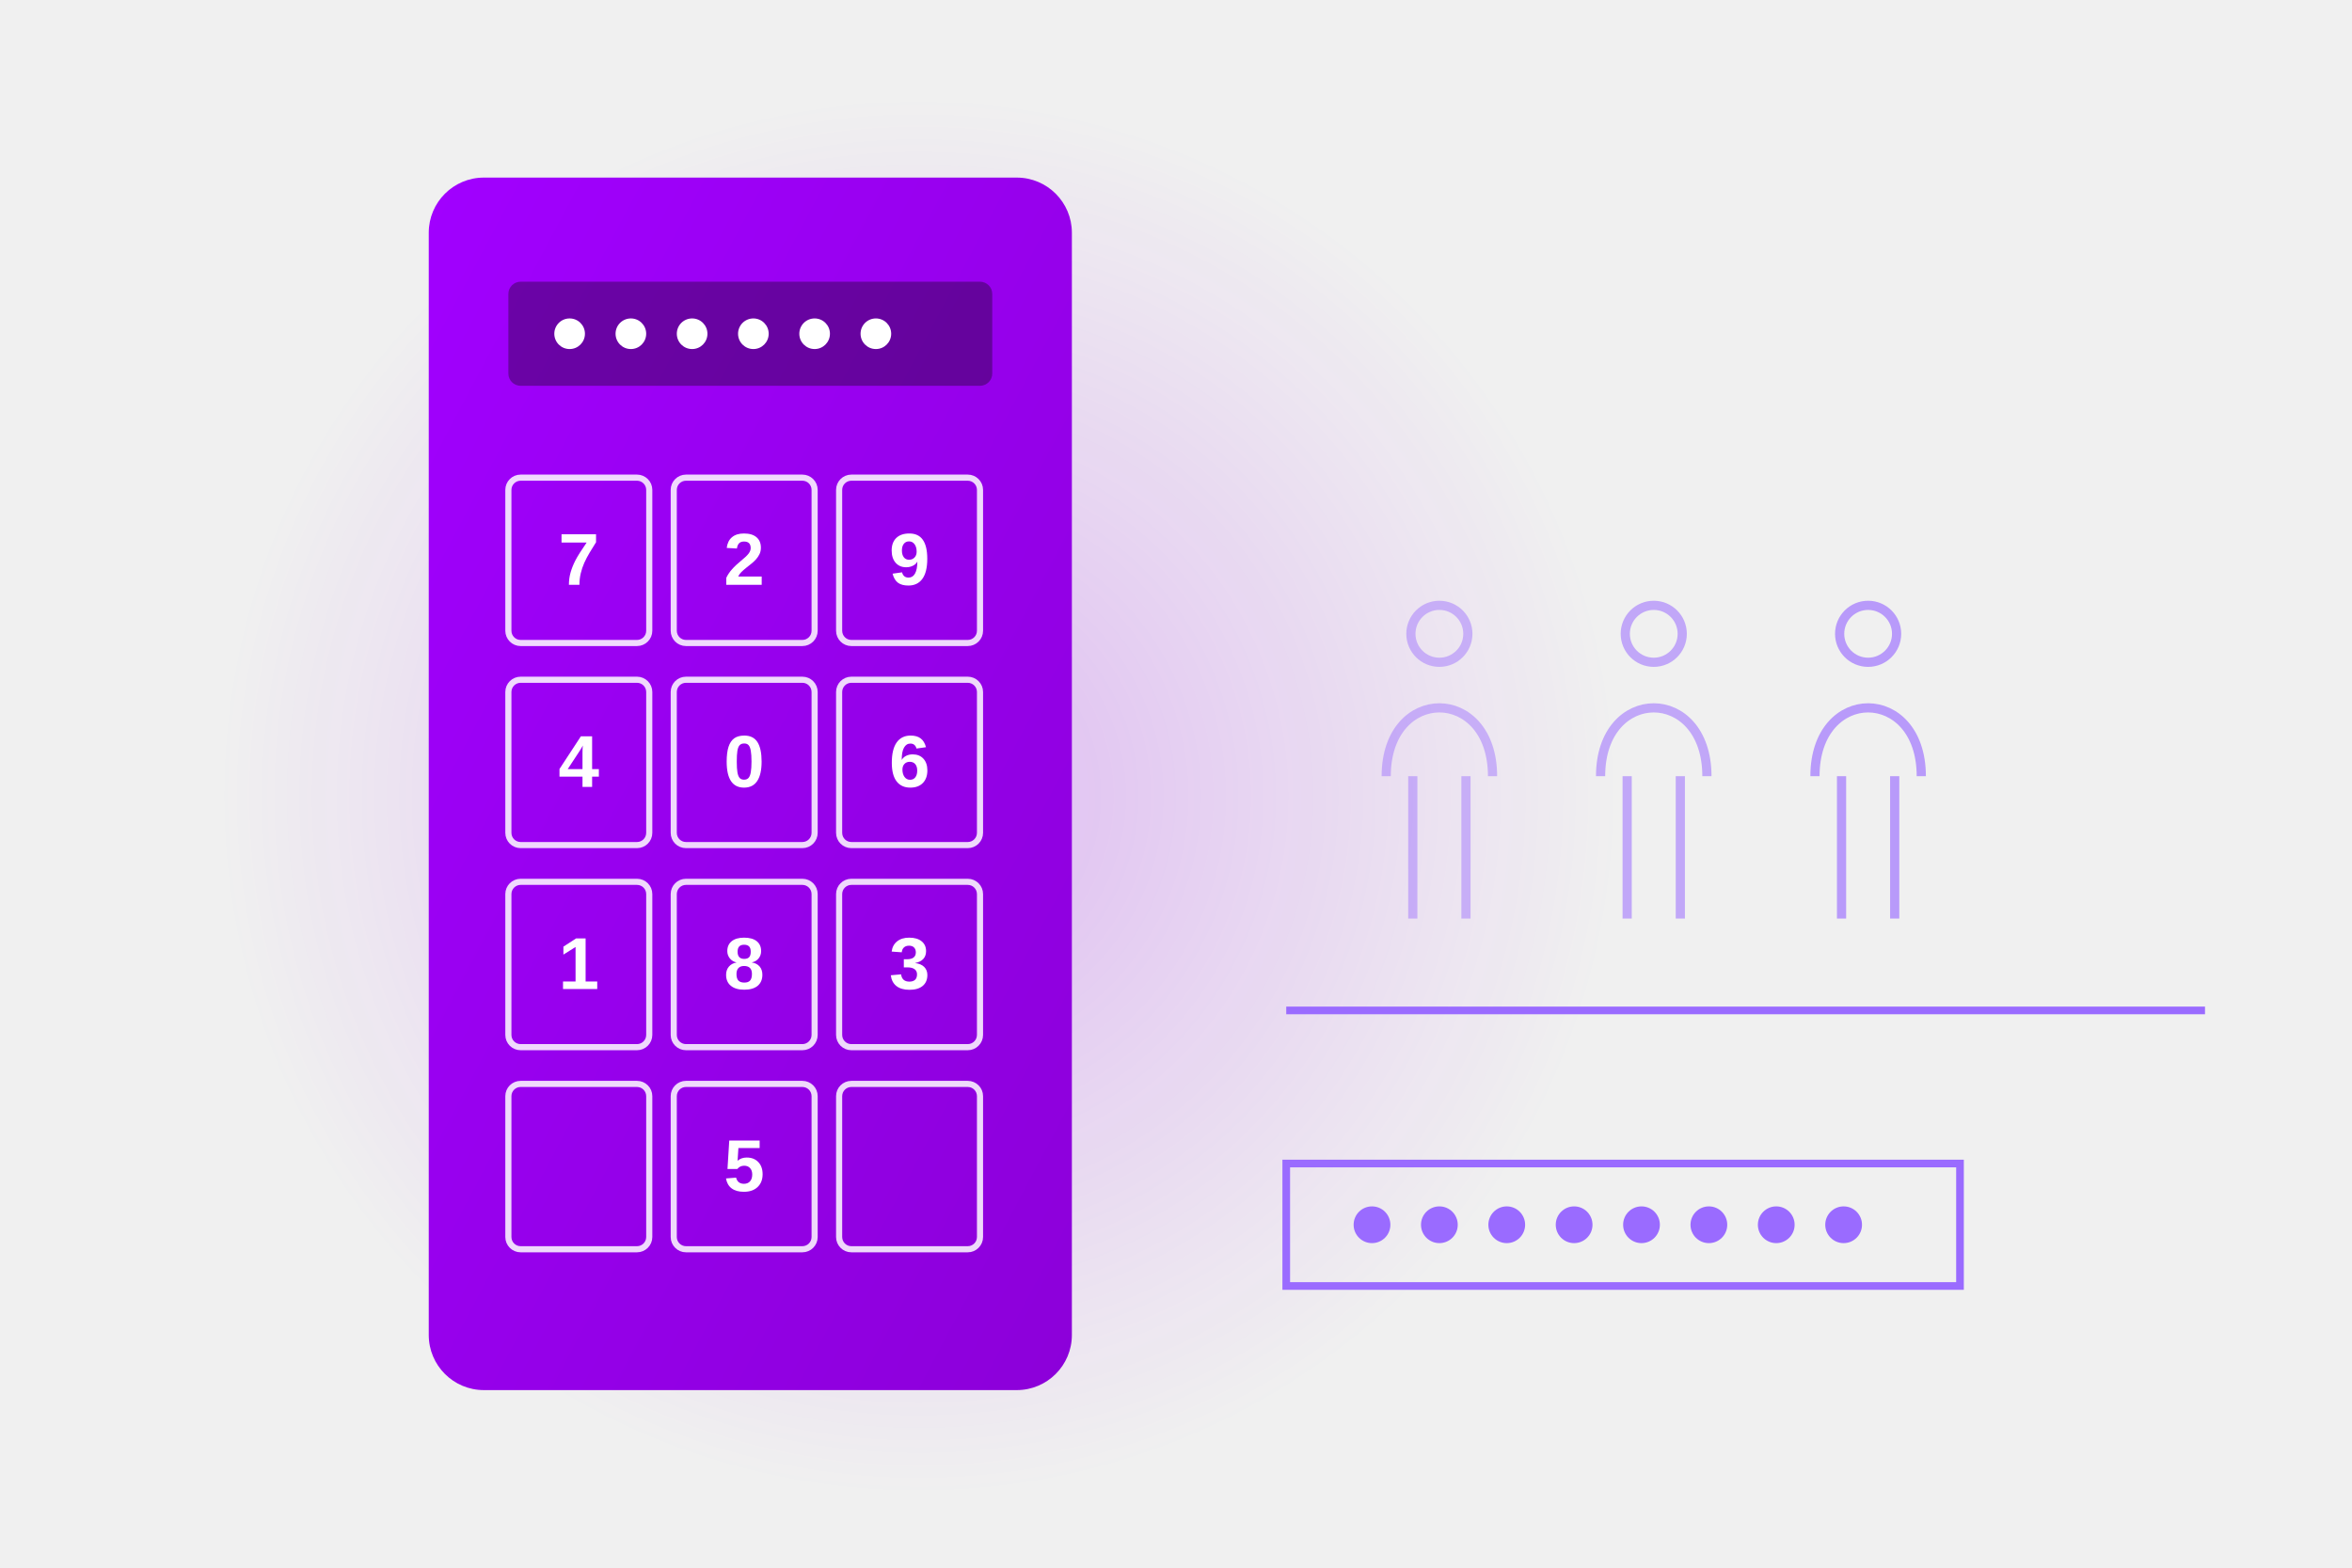
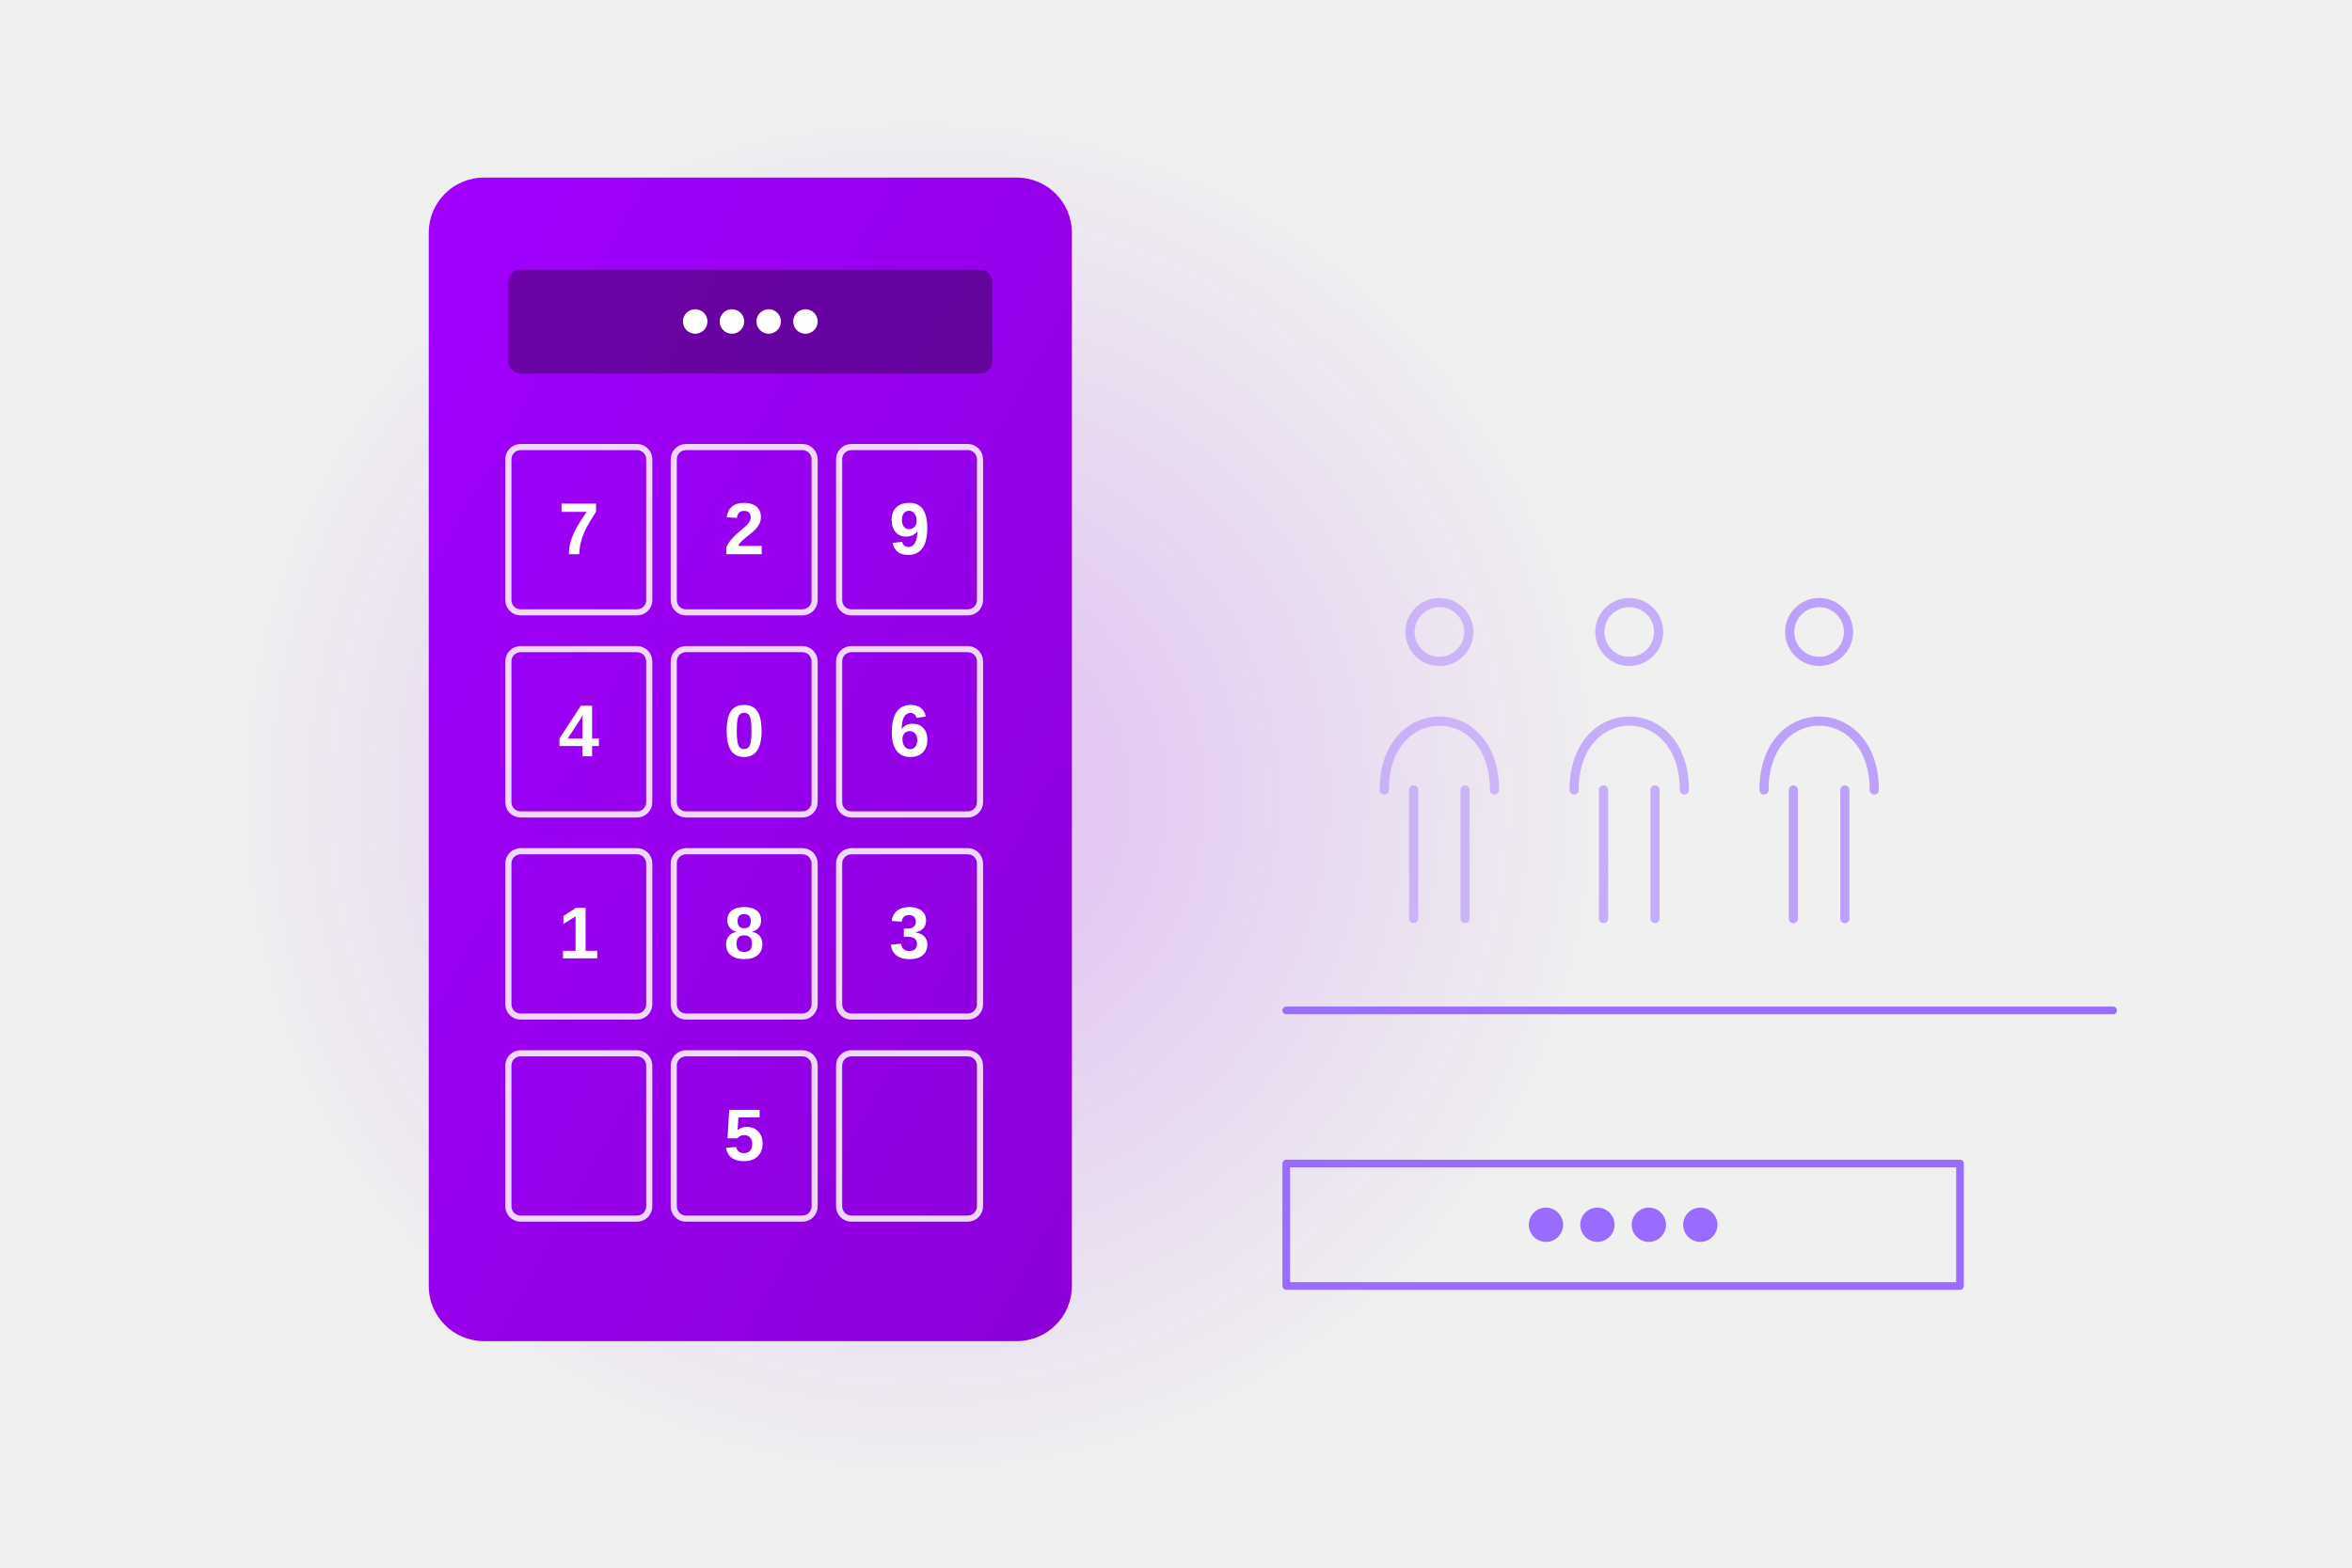
<svg xmlns="http://www.w3.org/2000/svg" width="768" height="512" viewBox="0 0 768 512" preserveAspectRatio="xMidYMid meet">
  <defs>
    <linearGradient id="g" x1="0" y1="0" x2="1" y2="1">
      <stop offset="0" stop-color="#A100FF" />
      <stop offset="1" stop-color="#8C00D9" />
    </linearGradient>
    <radialGradient id="glow" cx="0.5" cy="0.5" r="0.5">
      <stop offset="0" stop-color="#A100FF" stop-opacity="0.22" />
      <stop offset="1" stop-color="#A100FF" stop-opacity="0" />
    </radialGradient>
  </defs>
  <circle cx="300" cy="260" r="230" fill="url(#glow)" />
-   <g opacity="0.45">
-     <circle cx="470" cy="207.0" r="9.3" fill="none" stroke="#9A6BFF" stroke-width="3" />
-     <path d="M452.64 253.5 C452.64 223.74 487.36 223.74 487.36 253.5" fill="none" stroke="#9A6BFF" stroke-width="3" />
-     <path d="M461.32 253.5 V300 M478.68 253.5 V300" fill="none" stroke="#9A6BFF" stroke-width="3" />
-   </g>
-   <g opacity="0.55">
-     <circle cx="540" cy="207.0" r="9.3" fill="none" stroke="#9A6BFF" stroke-width="3" />
-     <path d="M522.64 253.5 C522.64 223.74 557.36 223.74 557.36 253.5" fill="none" stroke="#9A6BFF" stroke-width="3" />
-     <path d="M531.32 253.5 V300 M548.68 253.5 V300" fill="none" stroke="#9A6BFF" stroke-width="3" />
-   </g>
-   <g opacity="0.65">
-     <circle cx="610" cy="207.0" r="9.3" fill="none" stroke="#9A6BFF" stroke-width="3" />
-     <path d="M592.64 253.5 C592.64 223.74 627.36 223.74 627.36 253.5" fill="none" stroke="#9A6BFF" stroke-width="3" />
-     <path d="M601.32 253.5 V300 M618.68 253.5 V300" fill="none" stroke="#9A6BFF" stroke-width="3" />
-   </g>
-   <path d="M420 330 H720" stroke="#9A6BFF" stroke-width="2.5" />
-   <rect x="140" y="58" width="210" height="396" rx="18" fill="url(#g)" />
-   <rect x="166" y="92" width="158" height="34" rx="4" fill="#0A0A0A" opacity="0.35" />
-   <circle cx="186" cy="109" r="5" fill="#FFFFFF" />
-   <circle cx="206" cy="109" r="5" fill="#FFFFFF" />
-   <circle cx="226" cy="109" r="5" fill="#FFFFFF" />
-   <circle cx="246" cy="109" r="5" fill="#FFFFFF" />
-   <circle cx="266" cy="109" r="5" fill="#FFFFFF" />
-   <circle cx="286" cy="109" r="5" fill="#FFFFFF" />
-   <rect x="166" y="156" width="46" height="54" rx="4" fill="none" stroke="#FFFFFF" stroke-width="2" opacity="0.85" />
-   <text x="189" y="191" text-anchor="middle" font-family="Arial, Helvetica, sans-serif" font-weight="700" font-size="24" fill="#FFFFFF">7</text>
-   <rect x="220" y="156" width="46" height="54" rx="4" fill="none" stroke="#FFFFFF" stroke-width="2" opacity="0.85" />
-   <text x="243" y="191" text-anchor="middle" font-family="Arial, Helvetica, sans-serif" font-weight="700" font-size="24" fill="#FFFFFF">2</text>
-   <rect x="274" y="156" width="46" height="54" rx="4" fill="none" stroke="#FFFFFF" stroke-width="2" opacity="0.85" />
-   <text x="297" y="191" text-anchor="middle" font-family="Arial, Helvetica, sans-serif" font-weight="700" font-size="24" fill="#FFFFFF">9</text>
-   <rect x="166" y="222" width="46" height="54" rx="4" fill="none" stroke="#FFFFFF" stroke-width="2" opacity="0.85" />
-   <text x="189" y="257" text-anchor="middle" font-family="Arial, Helvetica, sans-serif" font-weight="700" font-size="24" fill="#FFFFFF">4</text>
-   <rect x="220" y="222" width="46" height="54" rx="4" fill="none" stroke="#FFFFFF" stroke-width="2" opacity="0.85" />
-   <text x="243" y="257" text-anchor="middle" font-family="Arial, Helvetica, sans-serif" font-weight="700" font-size="24" fill="#FFFFFF">0</text>
-   <rect x="274" y="222" width="46" height="54" rx="4" fill="none" stroke="#FFFFFF" stroke-width="2" opacity="0.85" />
-   <text x="297" y="257" text-anchor="middle" font-family="Arial, Helvetica, sans-serif" font-weight="700" font-size="24" fill="#FFFFFF">6</text>
-   <rect x="166" y="288" width="46" height="54" rx="4" fill="none" stroke="#FFFFFF" stroke-width="2" opacity="0.85" />
-   <text x="189" y="323" text-anchor="middle" font-family="Arial, Helvetica, sans-serif" font-weight="700" font-size="24" fill="#FFFFFF">1</text>
-   <rect x="220" y="288" width="46" height="54" rx="4" fill="none" stroke="#FFFFFF" stroke-width="2" opacity="0.85" />
-   <text x="243" y="323" text-anchor="middle" font-family="Arial, Helvetica, sans-serif" font-weight="700" font-size="24" fill="#FFFFFF">8</text>
-   <rect x="274" y="288" width="46" height="54" rx="4" fill="none" stroke="#FFFFFF" stroke-width="2" opacity="0.85" />
-   <text x="297" y="323" text-anchor="middle" font-family="Arial, Helvetica, sans-serif" font-weight="700" font-size="24" fill="#FFFFFF">3</text>
-   <rect x="166" y="354" width="46" height="54" rx="4" fill="none" stroke="#FFFFFF" stroke-width="2" opacity="0.85" />
-   <text x="189" y="389" text-anchor="middle" font-family="Arial, Helvetica, sans-serif" font-weight="700" font-size="24" fill="#FFFFFF" />
-   <rect x="220" y="354" width="46" height="54" rx="4" fill="none" stroke="#FFFFFF" stroke-width="2" opacity="0.85" />
-   <text x="243" y="389" text-anchor="middle" font-family="Arial, Helvetica, sans-serif" font-weight="700" font-size="24" fill="#FFFFFF">5</text>
-   <rect x="274" y="354" width="46" height="54" rx="4" fill="none" stroke="#FFFFFF" stroke-width="2" opacity="0.85" />
-   <text x="297" y="389" text-anchor="middle" font-family="Arial, Helvetica, sans-serif" font-weight="700" font-size="24" fill="#FFFFFF" />
-   <rect x="420" y="380" width="220" height="40" fill="none" stroke="#9A6BFF" stroke-width="2.5" />
-   <circle cx="448" cy="400" r="6" fill="#9A6BFF" />
-   <circle cx="470" cy="400" r="6" fill="#9A6BFF" />
-   <circle cx="492" cy="400" r="6" fill="#9A6BFF" />
-   <circle cx="514" cy="400" r="6" fill="#9A6BFF" />
-   <circle cx="536" cy="400" r="6" fill="#9A6BFF" />
-   <circle cx="558" cy="400" r="6" fill="#9A6BFF" />
-   <circle cx="580" cy="400" r="6" fill="#9A6BFF" />
-   <circle cx="602" cy="400" r="6" fill="#9A6BFF" />
+   <circle cx="470.0" cy="206.4" r="9.6" fill="none" stroke="#9A6BFF" stroke-width="3" stroke-linecap="round" stroke-linejoin="round" opacity="0.4" />
+   <path d="M452.0 258.0 C452.0 228.0 488.0 228.0 488.0 258.0" fill="none" stroke="#9A6BFF" stroke-width="3" stroke-linecap="round" stroke-linejoin="round" opacity="0.4" />
+   <path d="M461.6 258.0 V300 M478.4 258.0 V300" fill="none" stroke="#9A6BFF" stroke-width="3" stroke-linecap="round" stroke-linejoin="round" opacity="0.4" />
+   <circle cx="532.0" cy="206.4" r="9.6" fill="none" stroke="#9A6BFF" stroke-width="3" stroke-linecap="round" stroke-linejoin="round" opacity="0.5" />
+   <path d="M514.0 258.0 C514.0 228.0 550.0 228.0 550.0 258.0" fill="none" stroke="#9A6BFF" stroke-width="3" stroke-linecap="round" stroke-linejoin="round" opacity="0.5" />
+   <path d="M523.6 258.0 V300 M540.4 258.0 V300" fill="none" stroke="#9A6BFF" stroke-width="3" stroke-linecap="round" stroke-linejoin="round" opacity="0.5" />
+   <circle cx="594.0" cy="206.4" r="9.6" fill="none" stroke="#9A6BFF" stroke-width="3" stroke-linecap="round" stroke-linejoin="round" opacity="0.6" />
+   <path d="M576.0 258.0 C576.0 228.0 612.0 228.0 612.0 258.0" fill="none" stroke="#9A6BFF" stroke-width="3" stroke-linecap="round" stroke-linejoin="round" opacity="0.6" />
+   <path d="M585.6 258.0 V300 M602.4 258.0 V300" fill="none" stroke="#9A6BFF" stroke-width="3" stroke-linecap="round" stroke-linejoin="round" opacity="0.6" />
+   <path d="M420 330 H690" fill="none" stroke="#9A6BFF" stroke-width="2.5" stroke-linecap="round" stroke-linejoin="round" opacity="1" />
+   <rect x="140" y="58" width="210.0" height="380.0" rx="18.0" fill="url(#g)" />
+   <rect x="166.0" y="88.0" width="158.0" height="34.0" rx="4" fill="#0A0A0A" opacity="0.35" />
+   <circle cx="227.0" cy="105.0" r="4.0" fill="#FFFFFF" />
+   <circle cx="239.0" cy="105.0" r="4.0" fill="#FFFFFF" />
+   <circle cx="251.0" cy="105.0" r="4.0" fill="#FFFFFF" />
+   <circle cx="263.0" cy="105.0" r="4.0" fill="#FFFFFF" />
+   <rect x="166.0" y="146.0" width="46.0" height="54.0" rx="4" fill="none" stroke="#FFFFFF" stroke-width="2" opacity="0.85" />
+   <text x="189.0" y="181.0" text-anchor="middle" font-family="Arial, Helvetica, sans-serif" font-weight="700" font-size="24.0" fill="#FFFFFF">7</text>
+   <rect x="220.0" y="146.0" width="46.0" height="54.0" rx="4" fill="none" stroke="#FFFFFF" stroke-width="2" opacity="0.85" />
+   <text x="243.0" y="181.0" text-anchor="middle" font-family="Arial, Helvetica, sans-serif" font-weight="700" font-size="24.0" fill="#FFFFFF">2</text>
+   <rect x="274.0" y="146.0" width="46.0" height="54.0" rx="4" fill="none" stroke="#FFFFFF" stroke-width="2" opacity="0.85" />
+   <text x="297.0" y="181.0" text-anchor="middle" font-family="Arial, Helvetica, sans-serif" font-weight="700" font-size="24.0" fill="#FFFFFF">9</text>
+   <rect x="166.0" y="212.0" width="46.0" height="54.0" rx="4" fill="none" stroke="#FFFFFF" stroke-width="2" opacity="0.85" />
+   <text x="189.0" y="247.0" text-anchor="middle" font-family="Arial, Helvetica, sans-serif" font-weight="700" font-size="24.0" fill="#FFFFFF">4</text>
+   <rect x="220.0" y="212.0" width="46.0" height="54.0" rx="4" fill="none" stroke="#FFFFFF" stroke-width="2" opacity="0.85" />
+   <text x="243.0" y="247.0" text-anchor="middle" font-family="Arial, Helvetica, sans-serif" font-weight="700" font-size="24.0" fill="#FFFFFF">0</text>
+   <rect x="274.0" y="212.0" width="46.0" height="54.0" rx="4" fill="none" stroke="#FFFFFF" stroke-width="2" opacity="0.85" />
+   <text x="297.0" y="247.0" text-anchor="middle" font-family="Arial, Helvetica, sans-serif" font-weight="700" font-size="24.0" fill="#FFFFFF">6</text>
+   <rect x="166.0" y="278.0" width="46.0" height="54.0" rx="4" fill="none" stroke="#FFFFFF" stroke-width="2" opacity="0.85" />
+   <text x="189.0" y="313.0" text-anchor="middle" font-family="Arial, Helvetica, sans-serif" font-weight="700" font-size="24.0" fill="#FFFFFF">1</text>
+   <rect x="220.0" y="278.0" width="46.0" height="54.0" rx="4" fill="none" stroke="#FFFFFF" stroke-width="2" opacity="0.85" />
+   <text x="243.0" y="313.0" text-anchor="middle" font-family="Arial, Helvetica, sans-serif" font-weight="700" font-size="24.0" fill="#FFFFFF">8</text>
+   <rect x="274.0" y="278.0" width="46.0" height="54.0" rx="4" fill="none" stroke="#FFFFFF" stroke-width="2" opacity="0.85" />
+   <text x="297.0" y="313.0" text-anchor="middle" font-family="Arial, Helvetica, sans-serif" font-weight="700" font-size="24.0" fill="#FFFFFF">3</text>
+   <rect x="166.0" y="344.0" width="46.0" height="54.0" rx="4" fill="none" stroke="#FFFFFF" stroke-width="2" opacity="0.85" />
+   <rect x="220.0" y="344.0" width="46.0" height="54.0" rx="4" fill="none" stroke="#FFFFFF" stroke-width="2" opacity="0.85" />
+   <text x="243.0" y="379.0" text-anchor="middle" font-family="Arial, Helvetica, sans-serif" font-weight="700" font-size="24.0" fill="#FFFFFF">5</text>
+   <rect x="274.0" y="344.0" width="46.0" height="54.0" rx="4" fill="none" stroke="#FFFFFF" stroke-width="2" opacity="0.85" />
+   <rect x="420" y="380" width="220" height="40" fill="none" stroke="#9A6BFF" stroke-width="2.5" stroke-linecap="round" stroke-linejoin="round" opacity="1" />
+   <circle cx="504.8" cy="400" r="5.6" fill="#9A6BFF" />
+   <circle cx="521.6" cy="400" r="5.6" fill="#9A6BFF" />
+   <circle cx="538.4" cy="400" r="5.6" fill="#9A6BFF" />
+   <circle cx="555.2" cy="400" r="5.6" fill="#9A6BFF" />
</svg>
